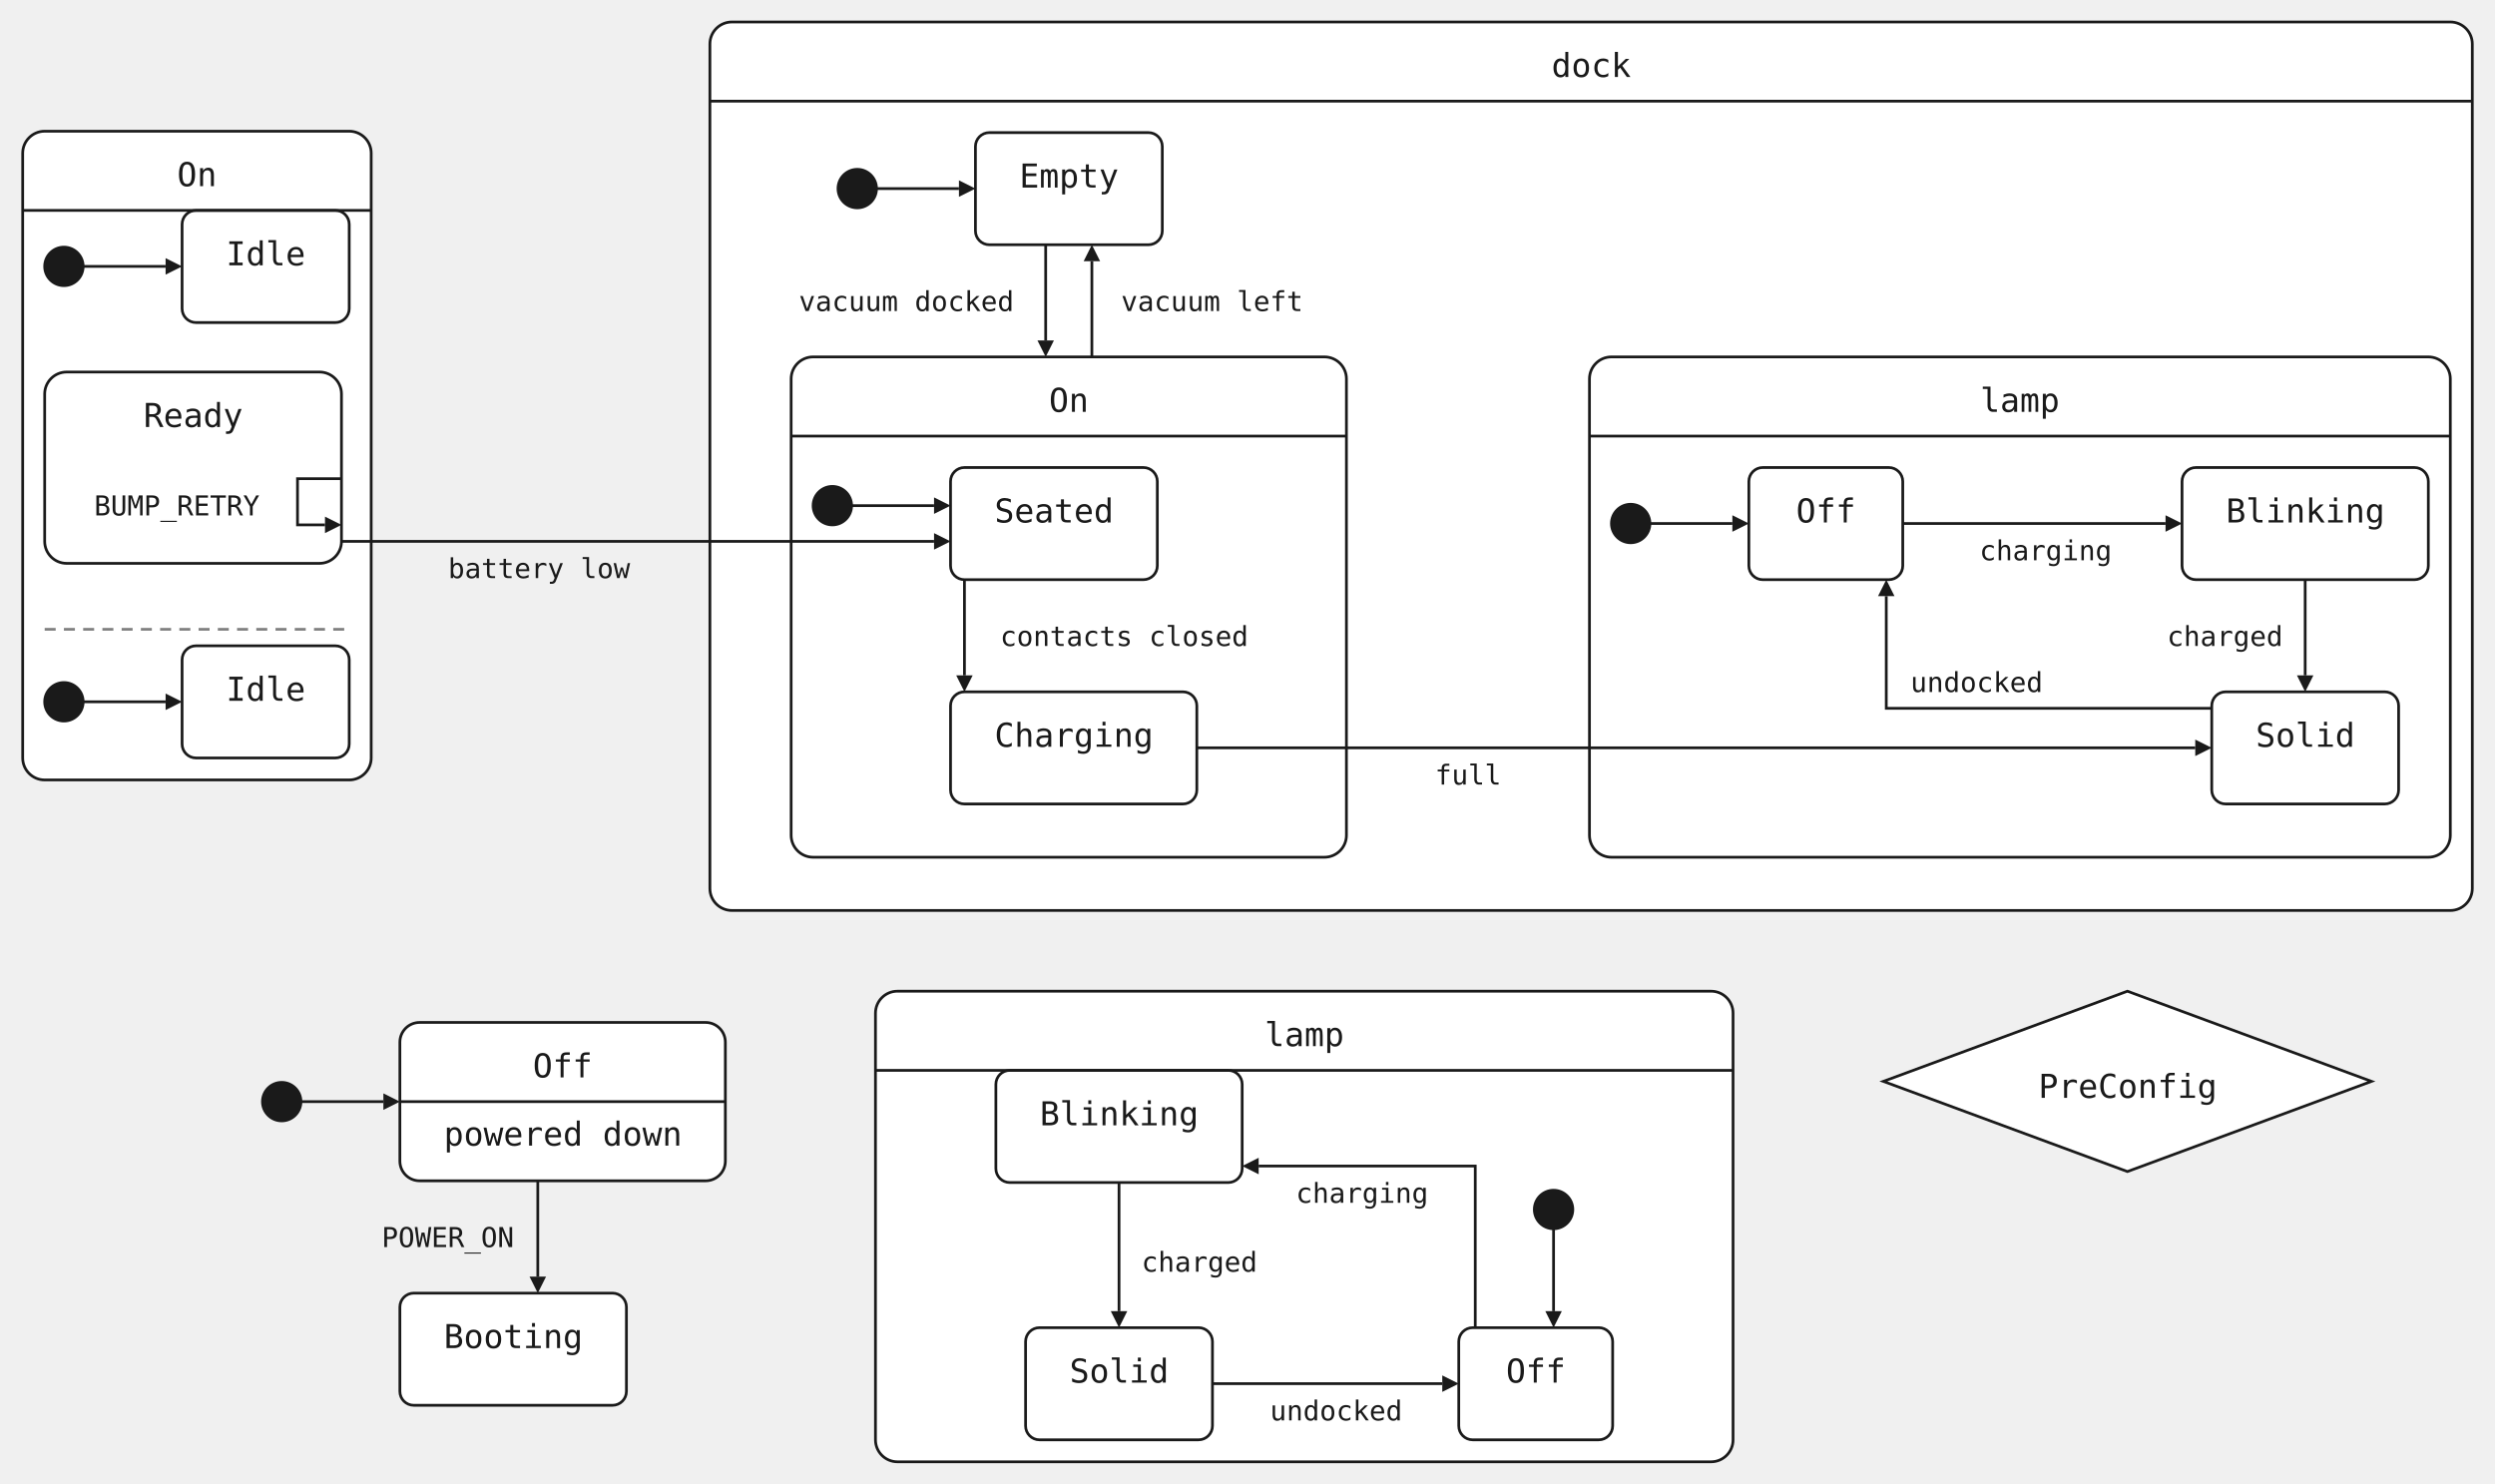
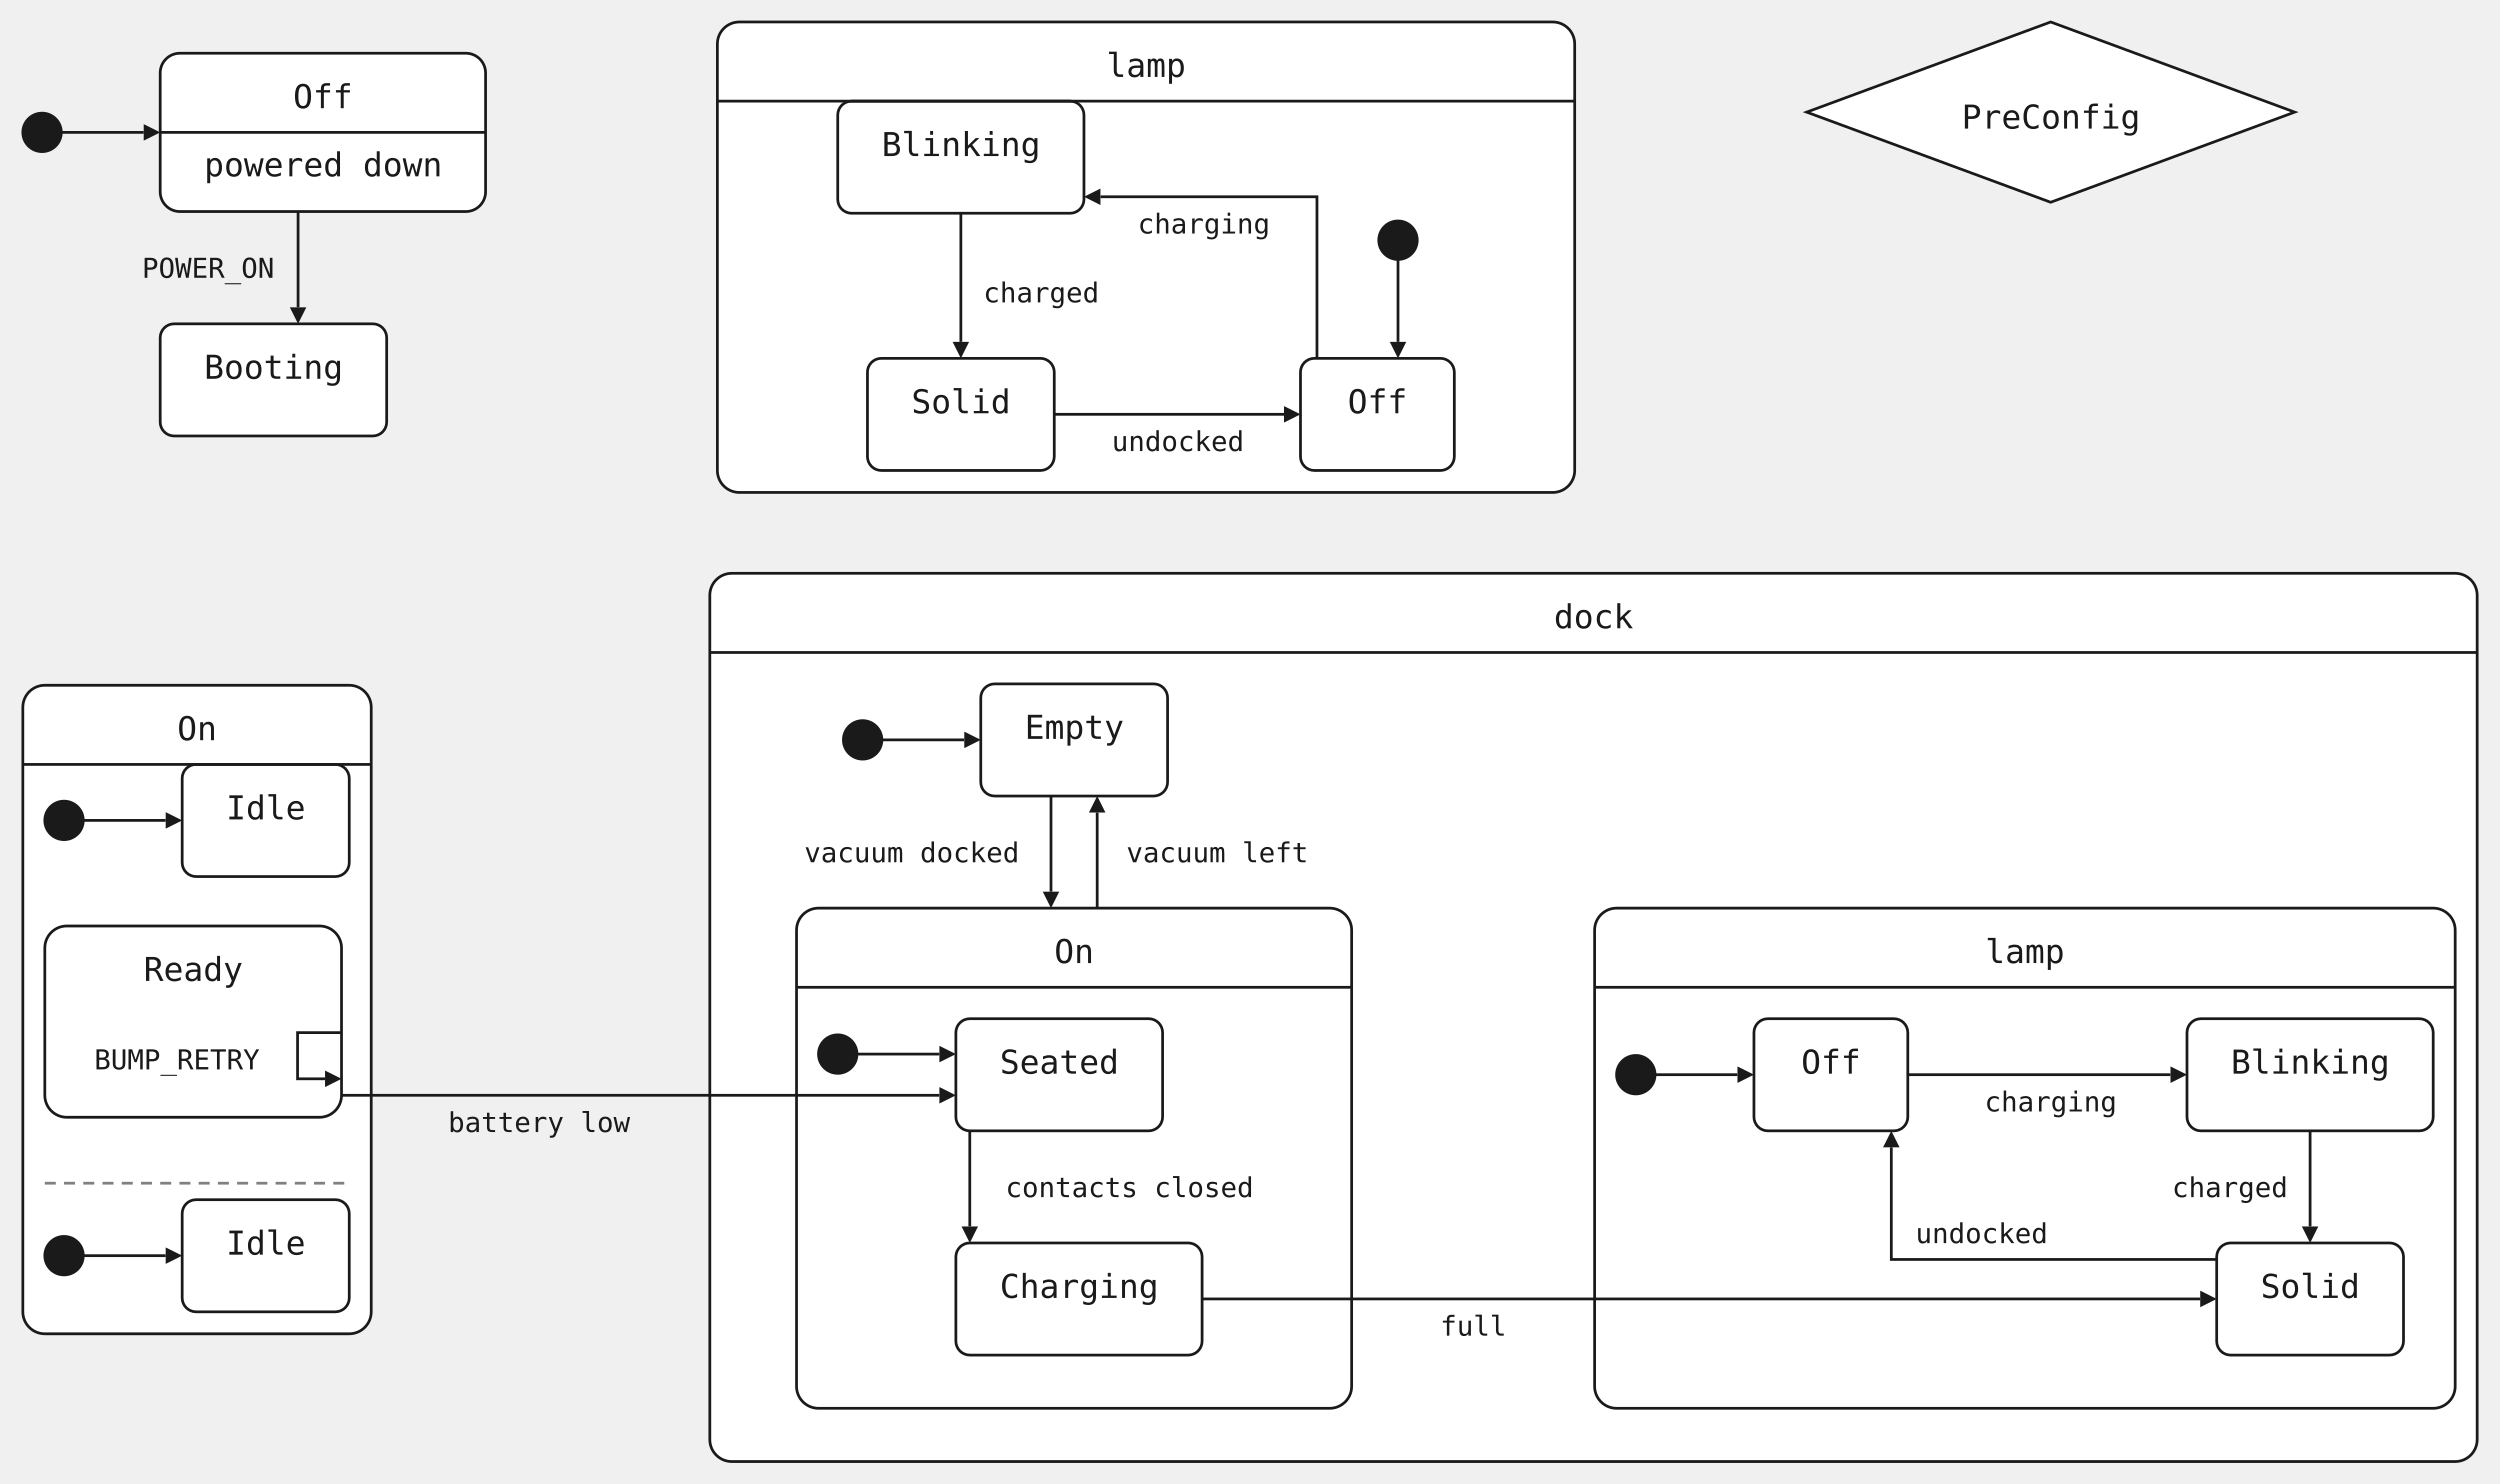
- <svg xmlns="http://www.w3.org/2000/svg" width="908" height="540" viewBox="-128 55 14518 8639">
+ <svg xmlns="http://www.w3.org/2000/svg" width="910" height="540" viewBox="-128 -128 14550 8640">
  <style>text { font-family: "JetBrains Mono", monospace; font-kerning: none; }</style>
-   <rect x="4001" y="183" width="10261" height="5173" rx="128" fill="#ffffff" stroke="#1a1a1a" stroke-width="16" class="scav-state scav-id-0" />
-   <rect x="4965" y="5826" width="4993" height="2740" rx="128" fill="#ffffff" stroke="#1a1a1a" stroke-width="16" class="scav-state scav-id-1" />
-   <rect x="2196" y="6008" width="1895" height="922" rx="115" fill="#ffffff" stroke="#1a1a1a" stroke-width="16" class="scav-state scav-id-2" />
-   <rect x="2196" y="7584" width="1319" height="653" rx="81" fill="#ffffff" stroke="#1a1a1a" stroke-width="16" class="scav-state scav-id-3" />
-   <rect x="0" y="819" width="2029" height="3777" rx="128" fill="#ffffff" stroke="#1a1a1a" stroke-width="16" class="scav-state scav-id-5" />
-   <rect x="928" y="1280" width="973" height="653" rx="81" fill="#ffffff" stroke="#1a1a1a" stroke-width="16" class="scav-state scav-id-6" />
-   <rect x="128" y="2221" width="1728" height="1114" rx="128" fill="#ffffff" stroke="#1a1a1a" stroke-width="16" class="scav-state scav-id-7" />
-   <rect x="928" y="3815" width="973" height="653" rx="81" fill="#ffffff" stroke="#1a1a1a" stroke-width="16" class="scav-state scav-id-8" />
-   <rect x="9122" y="2133" width="5012" height="2913" rx="128" fill="#ffffff" stroke="#1a1a1a" stroke-width="16" class="scav-state scav-id-9" />
-   <rect x="5547" y="827" width="1088" height="653" rx="81" fill="#ffffff" stroke="#1a1a1a" stroke-width="16" class="scav-state scav-id-10" />
-   <rect x="4474" y="2133" width="3233" height="2913" rx="128" fill="#ffffff" stroke="#1a1a1a" stroke-width="16" class="scav-state scav-id-11" />
-   <rect x="5402" y="2777" width="1204" height="653" rx="81" fill="#ffffff" stroke="#1a1a1a" stroke-width="16" class="scav-state scav-id-12" />
-   <rect x="5402" y="4083" width="1434" height="653" rx="81" fill="#ffffff" stroke="#1a1a1a" stroke-width="16" class="scav-state scav-id-13" />
-   <rect x="8361" y="7785" width="896" height="653" rx="81" fill="#ffffff" stroke="#1a1a1a" stroke-width="16" class="scav-state scav-id-14" />
-   <rect x="5666" y="6287" width="1434" height="653" rx="81" fill="#ffffff" stroke="#1a1a1a" stroke-width="16" class="scav-state scav-id-15" />
-   <rect x="5839" y="7785" width="1088" height="653" rx="81" fill="#ffffff" stroke="#1a1a1a" stroke-width="16" class="scav-state scav-id-16" />
-   <rect x="10050" y="2777" width="896" height="653" rx="81" fill="#ffffff" stroke="#1a1a1a" stroke-width="16" class="scav-state scav-id-17" />
-   <rect x="12572" y="2777" width="1434" height="653" rx="81" fill="#ffffff" stroke="#1a1a1a" stroke-width="16" class="scav-state scav-id-18" />
-   <rect x="12745" y="4083" width="1088" height="653" rx="81" fill="#ffffff" stroke="#1a1a1a" stroke-width="16" class="scav-state scav-id-19" />
-   <line x1="4001" y1="644" x2="14262" y2="644" fill="none" stroke="#1a1a1a" stroke-width="16" class="scav-state scav-id-0" />
-   <line x1="4965" y1="6287" x2="9958" y2="6287" fill="none" stroke="#1a1a1a" stroke-width="16" class="scav-state scav-id-1" />
-   <line x1="2196" y1="6469" x2="4091" y2="6469" fill="none" stroke="#1a1a1a" stroke-width="16" class="scav-state scav-id-2" />
-   <line x1="0" y1="1280" x2="2029" y2="1280" fill="none" stroke="#1a1a1a" stroke-width="16" class="scav-state scav-id-5" />
-   <line x1="9122" y1="2594" x2="14134" y2="2594" fill="none" stroke="#1a1a1a" stroke-width="16" class="scav-state scav-id-9" />
-   <line x1="4474" y1="2594" x2="7707" y2="2594" fill="none" stroke="#1a1a1a" stroke-width="16" class="scav-state scav-id-11" />
-   <line x1="128" y1="3719" x2="1901" y2="3719" fill="none" stroke="#808080" stroke-width="16" stroke-dasharray="64,48" class="scav-sub scav-id-2" />
-   <polyline points="1620,6469 2100,6469" fill="none" stroke="#1a1a1a" stroke-width="16" class="scav-trans scav-id-0" />
-   <polyline points="2999,6930 2999,7488" fill="none" stroke="#1a1a1a" stroke-width="16" class="scav-trans scav-id-1" />
-   <polyline points="352,1606 832,1606" fill="none" stroke="#1a1a1a" stroke-width="16" class="scav-trans scav-id-2" />
-   <polyline points="1856,2842 1600,2842 1600,3111 1760,3111" fill="none" stroke="#1a1a1a" stroke-width="16" class="scav-trans scav-id-3" />
-   <polyline points="1856,3207 2029,3207 4001,3207 4474,3207 5306,3207" fill="none" stroke="#1a1a1a" stroke-width="16" class="scav-trans scav-id-4" />
-   <polyline points="352,4141 832,4141" fill="none" stroke="#1a1a1a" stroke-width="16" class="scav-trans scav-id-5" />
-   <polyline points="4826,2999 5306,2999" fill="none" stroke="#1a1a1a" stroke-width="16" class="scav-trans scav-id-6" />
-   <polyline points="5483,3430 5483,3987" fill="none" stroke="#1a1a1a" stroke-width="16" class="scav-trans scav-id-7" />
-   <polyline points="6836,4409 7707,4409 9122,4409 12649,4409" fill="none" stroke="#1a1a1a" stroke-width="16" class="scav-trans scav-id-8" />
-   <polyline points="4971,1153 5451,1153" fill="none" stroke="#1a1a1a" stroke-width="16" class="scav-trans scav-id-9" />
-   <polyline points="5956,1480 5956,2037" fill="none" stroke="#1a1a1a" stroke-width="16" class="scav-trans scav-id-10" />
-   <polyline points="6225,2133 6225,1576" fill="none" stroke="#1a1a1a" stroke-width="16" class="scav-trans scav-id-11" />
-   <polyline points="8913,7209 8913,7689" fill="none" stroke="#1a1a1a" stroke-width="16" class="scav-trans scav-id-12" />
-   <polyline points="8457,7785 8457,6844 7196,6844" fill="none" stroke="#1a1a1a" stroke-width="16" class="scav-trans scav-id-13" />
-   <polyline points="6383,6940 6383,7689" fill="none" stroke="#1a1a1a" stroke-width="16" class="scav-trans scav-id-14" />
-   <polyline points="6927,8111 8265,8111" fill="none" stroke="#1a1a1a" stroke-width="16" class="scav-trans scav-id-15" />
-   <polyline points="9474,3103 9954,3103" fill="none" stroke="#1a1a1a" stroke-width="16" class="scav-trans scav-id-16" />
-   <polyline points="10946,3103 12476,3103" fill="none" stroke="#1a1a1a" stroke-width="16" class="scav-trans scav-id-17" />
-   <polyline points="13289,3430 13289,3987" fill="none" stroke="#1a1a1a" stroke-width="16" class="scav-trans scav-id-18" />
-   <polyline points="12745,4179 10850,4179 10850,3526" fill="none" stroke="#1a1a1a" stroke-width="16" class="scav-trans scav-id-19" />
-   <polygon points="2196,6469 2100,6517 2100,6421" fill="#1a1a1a" stroke="none" class="scav-trans scav-id-0" />
-   <polygon points="2999,7584 2951,7488 3047,7488" fill="#1a1a1a" stroke="none" class="scav-trans scav-id-1" />
-   <polygon points="928,1606 832,1654 832,1558" fill="#1a1a1a" stroke="none" class="scav-trans scav-id-2" />
-   <polygon points="1856,3111 1760,3159 1760,3063" fill="#1a1a1a" stroke="none" class="scav-trans scav-id-3" />
-   <polygon points="5402,3207 5306,3255 5306,3159" fill="#1a1a1a" stroke="none" class="scav-trans scav-id-4" />
-   <polygon points="928,4141 832,4189 832,4093" fill="#1a1a1a" stroke="none" class="scav-trans scav-id-5" />
-   <polygon points="5402,2999 5306,3047 5306,2951" fill="#1a1a1a" stroke="none" class="scav-trans scav-id-6" />
-   <polygon points="5483,4083 5435,3987 5531,3987" fill="#1a1a1a" stroke="none" class="scav-trans scav-id-7" />
-   <polygon points="12745,4409 12649,4457 12649,4361" fill="#1a1a1a" stroke="none" class="scav-trans scav-id-8" />
-   <polygon points="5547,1153 5451,1201 5451,1105" fill="#1a1a1a" stroke="none" class="scav-trans scav-id-9" />
-   <polygon points="5956,2133 5908,2037 6004,2037" fill="#1a1a1a" stroke="none" class="scav-trans scav-id-10" />
-   <polygon points="6225,1480 6273,1576 6177,1576" fill="#1a1a1a" stroke="none" class="scav-trans scav-id-11" />
-   <polygon points="8913,7785 8865,7689 8961,7689" fill="#1a1a1a" stroke="none" class="scav-trans scav-id-12" />
-   <polygon points="7100,6844 7196,6796 7196,6892" fill="#1a1a1a" stroke="none" class="scav-trans scav-id-13" />
-   <polygon points="6383,7785 6335,7689 6431,7689" fill="#1a1a1a" stroke="none" class="scav-trans scav-id-14" />
-   <polygon points="8361,8111 8265,8159 8265,8063" fill="#1a1a1a" stroke="none" class="scav-trans scav-id-15" />
-   <polygon points="10050,3103 9954,3151 9954,3055" fill="#1a1a1a" stroke="none" class="scav-trans scav-id-16" />
-   <polygon points="12572,3103 12476,3151 12476,3055" fill="#1a1a1a" stroke="none" class="scav-trans scav-id-17" />
-   <polygon points="13289,4083 13241,3987 13337,3987" fill="#1a1a1a" stroke="none" class="scav-trans scav-id-18" />
-   <polygon points="10850,3430 10898,3526 10802,3526" fill="#1a1a1a" stroke="none" class="scav-trans scav-id-19" />
-   <polygon points="12254,5826 13675,6351 12254,6876 10833,6351" fill="#ffffff" stroke="#1a1a1a" stroke-width="16" class="scav-state scav-id-4" />
-   <text x="2090" y="7316" font-size="160" textLength="768" lengthAdjust="spacing" fill="#1a1a1a" class="scav-trans scav-id-1">POWER_ON</text>
-   <text x="416" y="3056" font-size="160" textLength="960" lengthAdjust="spacing" fill="#1a1a1a" class="scav-trans scav-id-3">BUMP_RETRY</text>
-   <text x="2477" y="3421" font-size="160" textLength="1056" lengthAdjust="spacing" fill="#1a1a1a" class="scav-trans scav-id-4">battery low</text>
-   <text x="5691" y="3816" font-size="160" textLength="1440" lengthAdjust="spacing" fill="#1a1a1a" class="scav-trans scav-id-7">contacts closed</text>
-   <text x="8223" y="4623" font-size="160" textLength="384" lengthAdjust="spacing" fill="#1a1a1a" class="scav-trans scav-id-8">full</text>
-   <text x="4519" y="1866" font-size="160" textLength="1248" lengthAdjust="spacing" fill="#1a1a1a" class="scav-trans scav-id-10">vacuum docked</text>
-   <text x="6395" y="1866" font-size="160" textLength="1056" lengthAdjust="spacing" fill="#1a1a1a" class="scav-trans scav-id-11">vacuum left</text>
-   <text x="7413" y="7058" font-size="160" textLength="768" lengthAdjust="spacing" fill="#1a1a1a" class="scav-trans scav-id-13">charging</text>
-   <text x="6514" y="7459" font-size="160" textLength="672" lengthAdjust="spacing" fill="#1a1a1a" class="scav-trans scav-id-14">charged</text>
-   <text x="7262" y="8325" font-size="160" textLength="768" lengthAdjust="spacing" fill="#1a1a1a" class="scav-trans scav-id-15">undocked</text>
-   <text x="11393" y="3317" font-size="160" textLength="768" lengthAdjust="spacing" fill="#1a1a1a" class="scav-trans scav-id-17">charging</text>
-   <text x="12485" y="3816" font-size="160" textLength="672" lengthAdjust="spacing" fill="#1a1a1a" class="scav-trans scav-id-18">charged</text>
-   <text x="10991" y="4084" font-size="160" textLength="768" lengthAdjust="spacing" fill="#1a1a1a" class="scav-trans scav-id-19">undocked</text>
-   <text x="8901" y="503" font-size="192" textLength="461" lengthAdjust="spacing" fill="#1a1a1a" class="scav-state scav-id-0">dock</text>
-   <text x="7231" y="6146" font-size="192" textLength="461" lengthAdjust="spacing" fill="#1a1a1a" class="scav-state scav-id-1">lamp</text>
-   <text x="2452" y="6725" font-size="192" textLength="1383" lengthAdjust="spacing" fill="#1a1a1a" class="scav-state scav-id-2">powered down</text>
-   <text x="2970" y="6328" font-size="192" textLength="346" lengthAdjust="spacing" fill="#1a1a1a" class="scav-state scav-id-2">Off</text>
-   <text x="2452" y="7904" font-size="192" textLength="807" lengthAdjust="spacing" fill="#1a1a1a" class="scav-state scav-id-3">Booting</text>
-   <text x="11736" y="6447" font-size="192" textLength="1037" lengthAdjust="spacing" fill="#1a1a1a" class="scav-state scav-id-4">PreConfig</text>
-   <text x="899" y="1139" font-size="192" textLength="231" lengthAdjust="spacing" fill="#1a1a1a" class="scav-state scav-id-5">On</text>
-   <text x="1184" y="1600" font-size="192" textLength="461" lengthAdjust="spacing" fill="#1a1a1a" class="scav-state scav-id-6">Idle</text>
-   <text x="704" y="2541" font-size="192" textLength="576" lengthAdjust="spacing" fill="#1a1a1a" class="scav-state scav-id-7">Ready</text>
-   <text x="1184" y="4135" font-size="192" textLength="461" lengthAdjust="spacing" fill="#1a1a1a" class="scav-state scav-id-8">Idle</text>
-   <text x="11397" y="2453" font-size="192" textLength="461" lengthAdjust="spacing" fill="#1a1a1a" class="scav-state scav-id-9">lamp</text>
-   <text x="5803" y="1147" font-size="192" textLength="576" lengthAdjust="spacing" fill="#1a1a1a" class="scav-state scav-id-10">Empty</text>
-   <text x="5975" y="2453" font-size="192" textLength="231" lengthAdjust="spacing" fill="#1a1a1a" class="scav-state scav-id-11">On</text>
-   <text x="5658" y="3097" font-size="192" textLength="692" lengthAdjust="spacing" fill="#1a1a1a" class="scav-state scav-id-12">Seated</text>
-   <text x="5658" y="4403" font-size="192" textLength="922" lengthAdjust="spacing" fill="#1a1a1a" class="scav-state scav-id-13">Charging</text>
-   <text x="8636" y="8105" font-size="192" textLength="346" lengthAdjust="spacing" fill="#1a1a1a" class="scav-state scav-id-14">Off</text>
-   <text x="5922" y="6607" font-size="192" textLength="922" lengthAdjust="spacing" fill="#1a1a1a" class="scav-state scav-id-15">Blinking</text>
-   <text x="6095" y="8105" font-size="192" textLength="576" lengthAdjust="spacing" fill="#1a1a1a" class="scav-state scav-id-16">Solid</text>
-   <text x="10325" y="3097" font-size="192" textLength="346" lengthAdjust="spacing" fill="#1a1a1a" class="scav-state scav-id-17">Off</text>
-   <text x="12828" y="3097" font-size="192" textLength="922" lengthAdjust="spacing" fill="#1a1a1a" class="scav-state scav-id-18">Blinking</text>
-   <text x="13001" y="4403" font-size="192" textLength="576" lengthAdjust="spacing" fill="#1a1a1a" class="scav-state scav-id-19">Solid</text>
-   <circle cx="1508" cy="6469" r="112" fill="#1a1a1a" stroke="#1a1a1a" stroke-width="16" class="scav-state scav-id-20" />
-   <circle cx="240" cy="1606" r="112" fill="#1a1a1a" stroke="#1a1a1a" stroke-width="16" class="scav-state scav-id-21" />
-   <circle cx="240" cy="4141" r="112" fill="#1a1a1a" stroke="#1a1a1a" stroke-width="16" class="scav-state scav-id-22" />
-   <circle cx="4714" cy="2999" r="112" fill="#1a1a1a" stroke="#1a1a1a" stroke-width="16" class="scav-state scav-id-23" />
-   <circle cx="4859" cy="1153" r="112" fill="#1a1a1a" stroke="#1a1a1a" stroke-width="16" class="scav-state scav-id-24" />
-   <circle cx="8913" cy="7097" r="112" fill="#1a1a1a" stroke="#1a1a1a" stroke-width="16" class="scav-state scav-id-25" />
-   <circle cx="9362" cy="3103" r="112" fill="#1a1a1a" stroke="#1a1a1a" stroke-width="16" class="scav-state scav-id-26" />
+   <rect x="4001" y="3211" width="10293" height="5173" rx="128" fill="#ffffff" stroke="#1a1a1a" stroke-width="16" class="scav-state scav-id-0" />
+   <rect x="4045" y="0" width="4993" height="2740" rx="128" fill="#ffffff" stroke="#1a1a1a" stroke-width="16" class="scav-state scav-id-1" />
+   <rect x="800" y="182" width="1895" height="922" rx="115" fill="#ffffff" stroke="#1a1a1a" stroke-width="16" class="scav-state scav-id-2" />
+   <rect x="800" y="1758" width="1319" height="653" rx="81" fill="#ffffff" stroke="#1a1a1a" stroke-width="16" class="scav-state scav-id-3" />
+   <rect x="0" y="3863" width="2029" height="3777" rx="128" fill="#ffffff" stroke="#1a1a1a" stroke-width="16" class="scav-state scav-id-5" />
+   <rect x="928" y="4324" width="973" height="653" rx="81" fill="#ffffff" stroke="#1a1a1a" stroke-width="16" class="scav-state scav-id-6" />
+   <rect x="128" y="5265" width="1728" height="1114" rx="128" fill="#ffffff" stroke="#1a1a1a" stroke-width="16" class="scav-state scav-id-7" />
+   <rect x="928" y="6859" width="973" height="653" rx="81" fill="#ffffff" stroke="#1a1a1a" stroke-width="16" class="scav-state scav-id-8" />
+   <rect x="9154" y="5161" width="5012" height="2913" rx="128" fill="#ffffff" stroke="#1a1a1a" stroke-width="16" class="scav-state scav-id-9" />
+   <rect x="5579" y="3855" width="1088" height="653" rx="81" fill="#ffffff" stroke="#1a1a1a" stroke-width="16" class="scav-state scav-id-10" />
+   <rect x="4506" y="5161" width="3233" height="2913" rx="128" fill="#ffffff" stroke="#1a1a1a" stroke-width="16" class="scav-state scav-id-11" />
+   <rect x="5434" y="5805" width="1204" height="653" rx="81" fill="#ffffff" stroke="#1a1a1a" stroke-width="16" class="scav-state scav-id-12" />
+   <rect x="5434" y="7111" width="1434" height="653" rx="81" fill="#ffffff" stroke="#1a1a1a" stroke-width="16" class="scav-state scav-id-13" />
+   <rect x="7441" y="1959" width="896" height="653" rx="81" fill="#ffffff" stroke="#1a1a1a" stroke-width="16" class="scav-state scav-id-14" />
+   <rect x="4746" y="461" width="1434" height="653" rx="81" fill="#ffffff" stroke="#1a1a1a" stroke-width="16" class="scav-state scav-id-15" />
+   <rect x="4919" y="1959" width="1088" height="653" rx="81" fill="#ffffff" stroke="#1a1a1a" stroke-width="16" class="scav-state scav-id-16" />
+   <rect x="10082" y="5805" width="896" height="653" rx="81" fill="#ffffff" stroke="#1a1a1a" stroke-width="16" class="scav-state scav-id-17" />
+   <rect x="12604" y="5805" width="1434" height="653" rx="81" fill="#ffffff" stroke="#1a1a1a" stroke-width="16" class="scav-state scav-id-18" />
+   <rect x="12777" y="7111" width="1088" height="653" rx="81" fill="#ffffff" stroke="#1a1a1a" stroke-width="16" class="scav-state scav-id-19" />
+   <line x1="4001" y1="3672" x2="14294" y2="3672" fill="none" stroke="#1a1a1a" stroke-width="16" class="scav-state scav-id-0" />
+   <line x1="4045" y1="461" x2="9038" y2="461" fill="none" stroke="#1a1a1a" stroke-width="16" class="scav-state scav-id-1" />
+   <line x1="800" y1="643" x2="2695" y2="643" fill="none" stroke="#1a1a1a" stroke-width="16" class="scav-state scav-id-2" />
+   <line x1="0" y1="4324" x2="2029" y2="4324" fill="none" stroke="#1a1a1a" stroke-width="16" class="scav-state scav-id-5" />
+   <line x1="9154" y1="5622" x2="14166" y2="5622" fill="none" stroke="#1a1a1a" stroke-width="16" class="scav-state scav-id-9" />
+   <line x1="4506" y1="5622" x2="7739" y2="5622" fill="none" stroke="#1a1a1a" stroke-width="16" class="scav-state scav-id-11" />
+   <line x1="128" y1="6763" x2="1901" y2="6763" fill="none" stroke="#808080" stroke-width="16" stroke-dasharray="64,48" class="scav-sub scav-id-2" />
+   <polyline points="224,643 704,643" fill="none" stroke="#1a1a1a" stroke-width="16" class="scav-trans scav-id-0" />
+   <polyline points="1603,1104 1603,1662" fill="none" stroke="#1a1a1a" stroke-width="16" class="scav-trans scav-id-1" />
+   <polyline points="352,4650 832,4650" fill="none" stroke="#1a1a1a" stroke-width="16" class="scav-trans scav-id-2" />
+   <polyline points="1856,5886 1600,5886 1600,6155 1760,6155" fill="none" stroke="#1a1a1a" stroke-width="16" class="scav-trans scav-id-3" />
+   <polyline points="1856,6251 2029,6251 4001,6251 4506,6251 5338,6251" fill="none" stroke="#1a1a1a" stroke-width="16" class="scav-trans scav-id-4" />
+   <polyline points="352,7185 832,7185" fill="none" stroke="#1a1a1a" stroke-width="16" class="scav-trans scav-id-5" />
+   <polyline points="4858,6011 5338,6011" fill="none" stroke="#1a1a1a" stroke-width="16" class="scav-trans scav-id-6" />
+   <polyline points="5515,6458 5515,7015" fill="none" stroke="#1a1a1a" stroke-width="16" class="scav-trans scav-id-7" />
+   <polyline points="6868,7437 7739,7437 9154,7437 12681,7437" fill="none" stroke="#1a1a1a" stroke-width="16" class="scav-trans scav-id-8" />
+   <polyline points="5003,4181 5483,4181" fill="none" stroke="#1a1a1a" stroke-width="16" class="scav-trans scav-id-9" />
+   <polyline points="5988,4508 5988,5065" fill="none" stroke="#1a1a1a" stroke-width="16" class="scav-trans scav-id-10" />
+   <polyline points="6257,5161 6257,4604" fill="none" stroke="#1a1a1a" stroke-width="16" class="scav-trans scav-id-11" />
+   <polyline points="8009,1383 8009,1863" fill="none" stroke="#1a1a1a" stroke-width="16" class="scav-trans scav-id-12" />
+   <polyline points="7537,1959 7537,1018 6276,1018" fill="none" stroke="#1a1a1a" stroke-width="16" class="scav-trans scav-id-13" />
+   <polyline points="5463,1114 5463,1863" fill="none" stroke="#1a1a1a" stroke-width="16" class="scav-trans scav-id-14" />
+   <polyline points="6007,2285 7345,2285" fill="none" stroke="#1a1a1a" stroke-width="16" class="scav-trans scav-id-15" />
+   <polyline points="9506,6131 9986,6131" fill="none" stroke="#1a1a1a" stroke-width="16" class="scav-trans scav-id-16" />
+   <polyline points="10978,6131 12508,6131" fill="none" stroke="#1a1a1a" stroke-width="16" class="scav-trans scav-id-17" />
+   <polyline points="13321,6458 13321,7015" fill="none" stroke="#1a1a1a" stroke-width="16" class="scav-trans scav-id-18" />
+   <polyline points="12777,7207 10882,7207 10882,6554" fill="none" stroke="#1a1a1a" stroke-width="16" class="scav-trans scav-id-19" />
+   <polygon points="800,643 704,691 704,595" fill="#1a1a1a" stroke="none" class="scav-trans scav-id-0" />
+   <polygon points="1603,1758 1555,1662 1651,1662" fill="#1a1a1a" stroke="none" class="scav-trans scav-id-1" />
+   <polygon points="928,4650 832,4698 832,4602" fill="#1a1a1a" stroke="none" class="scav-trans scav-id-2" />
+   <polygon points="1856,6155 1760,6203 1760,6107" fill="#1a1a1a" stroke="none" class="scav-trans scav-id-3" />
+   <polygon points="5434,6251 5338,6299 5338,6203" fill="#1a1a1a" stroke="none" class="scav-trans scav-id-4" />
+   <polygon points="928,7185 832,7233 832,7137" fill="#1a1a1a" stroke="none" class="scav-trans scav-id-5" />
+   <polygon points="5434,6011 5338,6059 5338,5963" fill="#1a1a1a" stroke="none" class="scav-trans scav-id-6" />
+   <polygon points="5515,7111 5467,7015 5563,7015" fill="#1a1a1a" stroke="none" class="scav-trans scav-id-7" />
+   <polygon points="12777,7437 12681,7485 12681,7389" fill="#1a1a1a" stroke="none" class="scav-trans scav-id-8" />
+   <polygon points="5579,4181 5483,4229 5483,4133" fill="#1a1a1a" stroke="none" class="scav-trans scav-id-9" />
+   <polygon points="5988,5161 5940,5065 6036,5065" fill="#1a1a1a" stroke="none" class="scav-trans scav-id-10" />
+   <polygon points="6257,4508 6305,4604 6209,4604" fill="#1a1a1a" stroke="none" class="scav-trans scav-id-11" />
+   <polygon points="8009,1959 7961,1863 8057,1863" fill="#1a1a1a" stroke="none" class="scav-trans scav-id-12" />
+   <polygon points="6180,1018 6276,970 6276,1066" fill="#1a1a1a" stroke="none" class="scav-trans scav-id-13" />
+   <polygon points="5463,1959 5415,1863 5511,1863" fill="#1a1a1a" stroke="none" class="scav-trans scav-id-14" />
+   <polygon points="7441,2285 7345,2333 7345,2237" fill="#1a1a1a" stroke="none" class="scav-trans scav-id-15" />
+   <polygon points="10082,6131 9986,6179 9986,6083" fill="#1a1a1a" stroke="none" class="scav-trans scav-id-16" />
+   <polygon points="12604,6131 12508,6179 12508,6083" fill="#1a1a1a" stroke="none" class="scav-trans scav-id-17" />
+   <polygon points="13321,7111 13273,7015 13369,7015" fill="#1a1a1a" stroke="none" class="scav-trans scav-id-18" />
+   <polygon points="10882,6458 10930,6554 10834,6554" fill="#1a1a1a" stroke="none" class="scav-trans scav-id-19" />
+   <polygon points="11810,0 13231,525 11810,1050 10389,525" fill="#ffffff" stroke="#1a1a1a" stroke-width="16" class="scav-state scav-id-4" />
+   <text x="694" y="1490" font-size="160" textLength="768" lengthAdjust="spacing" fill="#1a1a1a" class="scav-trans scav-id-1">POWER_ON</text>
+   <text x="416" y="6100" font-size="160" textLength="960" lengthAdjust="spacing" fill="#1a1a1a" class="scav-trans scav-id-3">BUMP_RETRY</text>
+   <text x="2477" y="6465" font-size="160" textLength="1056" lengthAdjust="spacing" fill="#1a1a1a" class="scav-trans scav-id-4">battery low</text>
+   <text x="5723" y="6844" font-size="160" textLength="1440" lengthAdjust="spacing" fill="#1a1a1a" class="scav-trans scav-id-7">contacts closed</text>
+   <text x="8255" y="7651" font-size="160" textLength="384" lengthAdjust="spacing" fill="#1a1a1a" class="scav-trans scav-id-8">full</text>
+   <text x="4551" y="4894" font-size="160" textLength="1248" lengthAdjust="spacing" fill="#1a1a1a" class="scav-trans scav-id-10">vacuum docked</text>
+   <text x="6427" y="4894" font-size="160" textLength="1056" lengthAdjust="spacing" fill="#1a1a1a" class="scav-trans scav-id-11">vacuum left</text>
+   <text x="6493" y="1232" font-size="160" textLength="768" lengthAdjust="spacing" fill="#1a1a1a" class="scav-trans scav-id-13">charging</text>
+   <text x="5594" y="1633" font-size="160" textLength="672" lengthAdjust="spacing" fill="#1a1a1a" class="scav-trans scav-id-14">charged</text>
+   <text x="6342" y="2499" font-size="160" textLength="768" lengthAdjust="spacing" fill="#1a1a1a" class="scav-trans scav-id-15">undocked</text>
+   <text x="11425" y="6345" font-size="160" textLength="768" lengthAdjust="spacing" fill="#1a1a1a" class="scav-trans scav-id-17">charging</text>
+   <text x="12517" y="6844" font-size="160" textLength="672" lengthAdjust="spacing" fill="#1a1a1a" class="scav-trans scav-id-18">charged</text>
+   <text x="11023" y="7112" font-size="160" textLength="768" lengthAdjust="spacing" fill="#1a1a1a" class="scav-trans scav-id-19">undocked</text>
+   <text x="8917" y="3531" font-size="192" textLength="461" lengthAdjust="spacing" fill="#1a1a1a" class="scav-state scav-id-0">dock</text>
+   <text x="6311" y="320" font-size="192" textLength="461" lengthAdjust="spacing" fill="#1a1a1a" class="scav-state scav-id-1">lamp</text>
+   <text x="1056" y="899" font-size="192" textLength="1383" lengthAdjust="spacing" fill="#1a1a1a" class="scav-state scav-id-2">powered down</text>
+   <text x="1574" y="502" font-size="192" textLength="346" lengthAdjust="spacing" fill="#1a1a1a" class="scav-state scav-id-2">Off</text>
+   <text x="1056" y="2078" font-size="192" textLength="807" lengthAdjust="spacing" fill="#1a1a1a" class="scav-state scav-id-3">Booting</text>
+   <text x="11292" y="621" font-size="192" textLength="1037" lengthAdjust="spacing" fill="#1a1a1a" class="scav-state scav-id-4">PreConfig</text>
+   <text x="899" y="4183" font-size="192" textLength="231" lengthAdjust="spacing" fill="#1a1a1a" class="scav-state scav-id-5">On</text>
+   <text x="1184" y="4644" font-size="192" textLength="461" lengthAdjust="spacing" fill="#1a1a1a" class="scav-state scav-id-6">Idle</text>
+   <text x="704" y="5585" font-size="192" textLength="576" lengthAdjust="spacing" fill="#1a1a1a" class="scav-state scav-id-7">Ready</text>
+   <text x="1184" y="7179" font-size="192" textLength="461" lengthAdjust="spacing" fill="#1a1a1a" class="scav-state scav-id-8">Idle</text>
+   <text x="11429" y="5481" font-size="192" textLength="461" lengthAdjust="spacing" fill="#1a1a1a" class="scav-state scav-id-9">lamp</text>
+   <text x="5835" y="4175" font-size="192" textLength="576" lengthAdjust="spacing" fill="#1a1a1a" class="scav-state scav-id-10">Empty</text>
+   <text x="6007" y="5481" font-size="192" textLength="231" lengthAdjust="spacing" fill="#1a1a1a" class="scav-state scav-id-11">On</text>
+   <text x="5690" y="6125" font-size="192" textLength="692" lengthAdjust="spacing" fill="#1a1a1a" class="scav-state scav-id-12">Seated</text>
+   <text x="5690" y="7431" font-size="192" textLength="922" lengthAdjust="spacing" fill="#1a1a1a" class="scav-state scav-id-13">Charging</text>
+   <text x="7716" y="2279" font-size="192" textLength="346" lengthAdjust="spacing" fill="#1a1a1a" class="scav-state scav-id-14">Off</text>
+   <text x="5002" y="781" font-size="192" textLength="922" lengthAdjust="spacing" fill="#1a1a1a" class="scav-state scav-id-15">Blinking</text>
+   <text x="5175" y="2279" font-size="192" textLength="576" lengthAdjust="spacing" fill="#1a1a1a" class="scav-state scav-id-16">Solid</text>
+   <text x="10357" y="6125" font-size="192" textLength="346" lengthAdjust="spacing" fill="#1a1a1a" class="scav-state scav-id-17">Off</text>
+   <text x="12860" y="6125" font-size="192" textLength="922" lengthAdjust="spacing" fill="#1a1a1a" class="scav-state scav-id-18">Blinking</text>
+   <text x="13033" y="7431" font-size="192" textLength="576" lengthAdjust="spacing" fill="#1a1a1a" class="scav-state scav-id-19">Solid</text>
+   <circle cx="112" cy="643" r="112" fill="#1a1a1a" stroke="#1a1a1a" stroke-width="16" class="scav-state scav-id-20" />
+   <circle cx="240" cy="4650" r="112" fill="#1a1a1a" stroke="#1a1a1a" stroke-width="16" class="scav-state scav-id-21" />
+   <circle cx="240" cy="7185" r="112" fill="#1a1a1a" stroke="#1a1a1a" stroke-width="16" class="scav-state scav-id-22" />
+   <circle cx="4746" cy="6011" r="112" fill="#1a1a1a" stroke="#1a1a1a" stroke-width="16" class="scav-state scav-id-23" />
+   <circle cx="4891" cy="4181" r="112" fill="#1a1a1a" stroke="#1a1a1a" stroke-width="16" class="scav-state scav-id-24" />
+   <circle cx="8009" cy="1271" r="112" fill="#1a1a1a" stroke="#1a1a1a" stroke-width="16" class="scav-state scav-id-25" />
+   <circle cx="9394" cy="6131" r="112" fill="#1a1a1a" stroke="#1a1a1a" stroke-width="16" class="scav-state scav-id-26" />
</svg>
